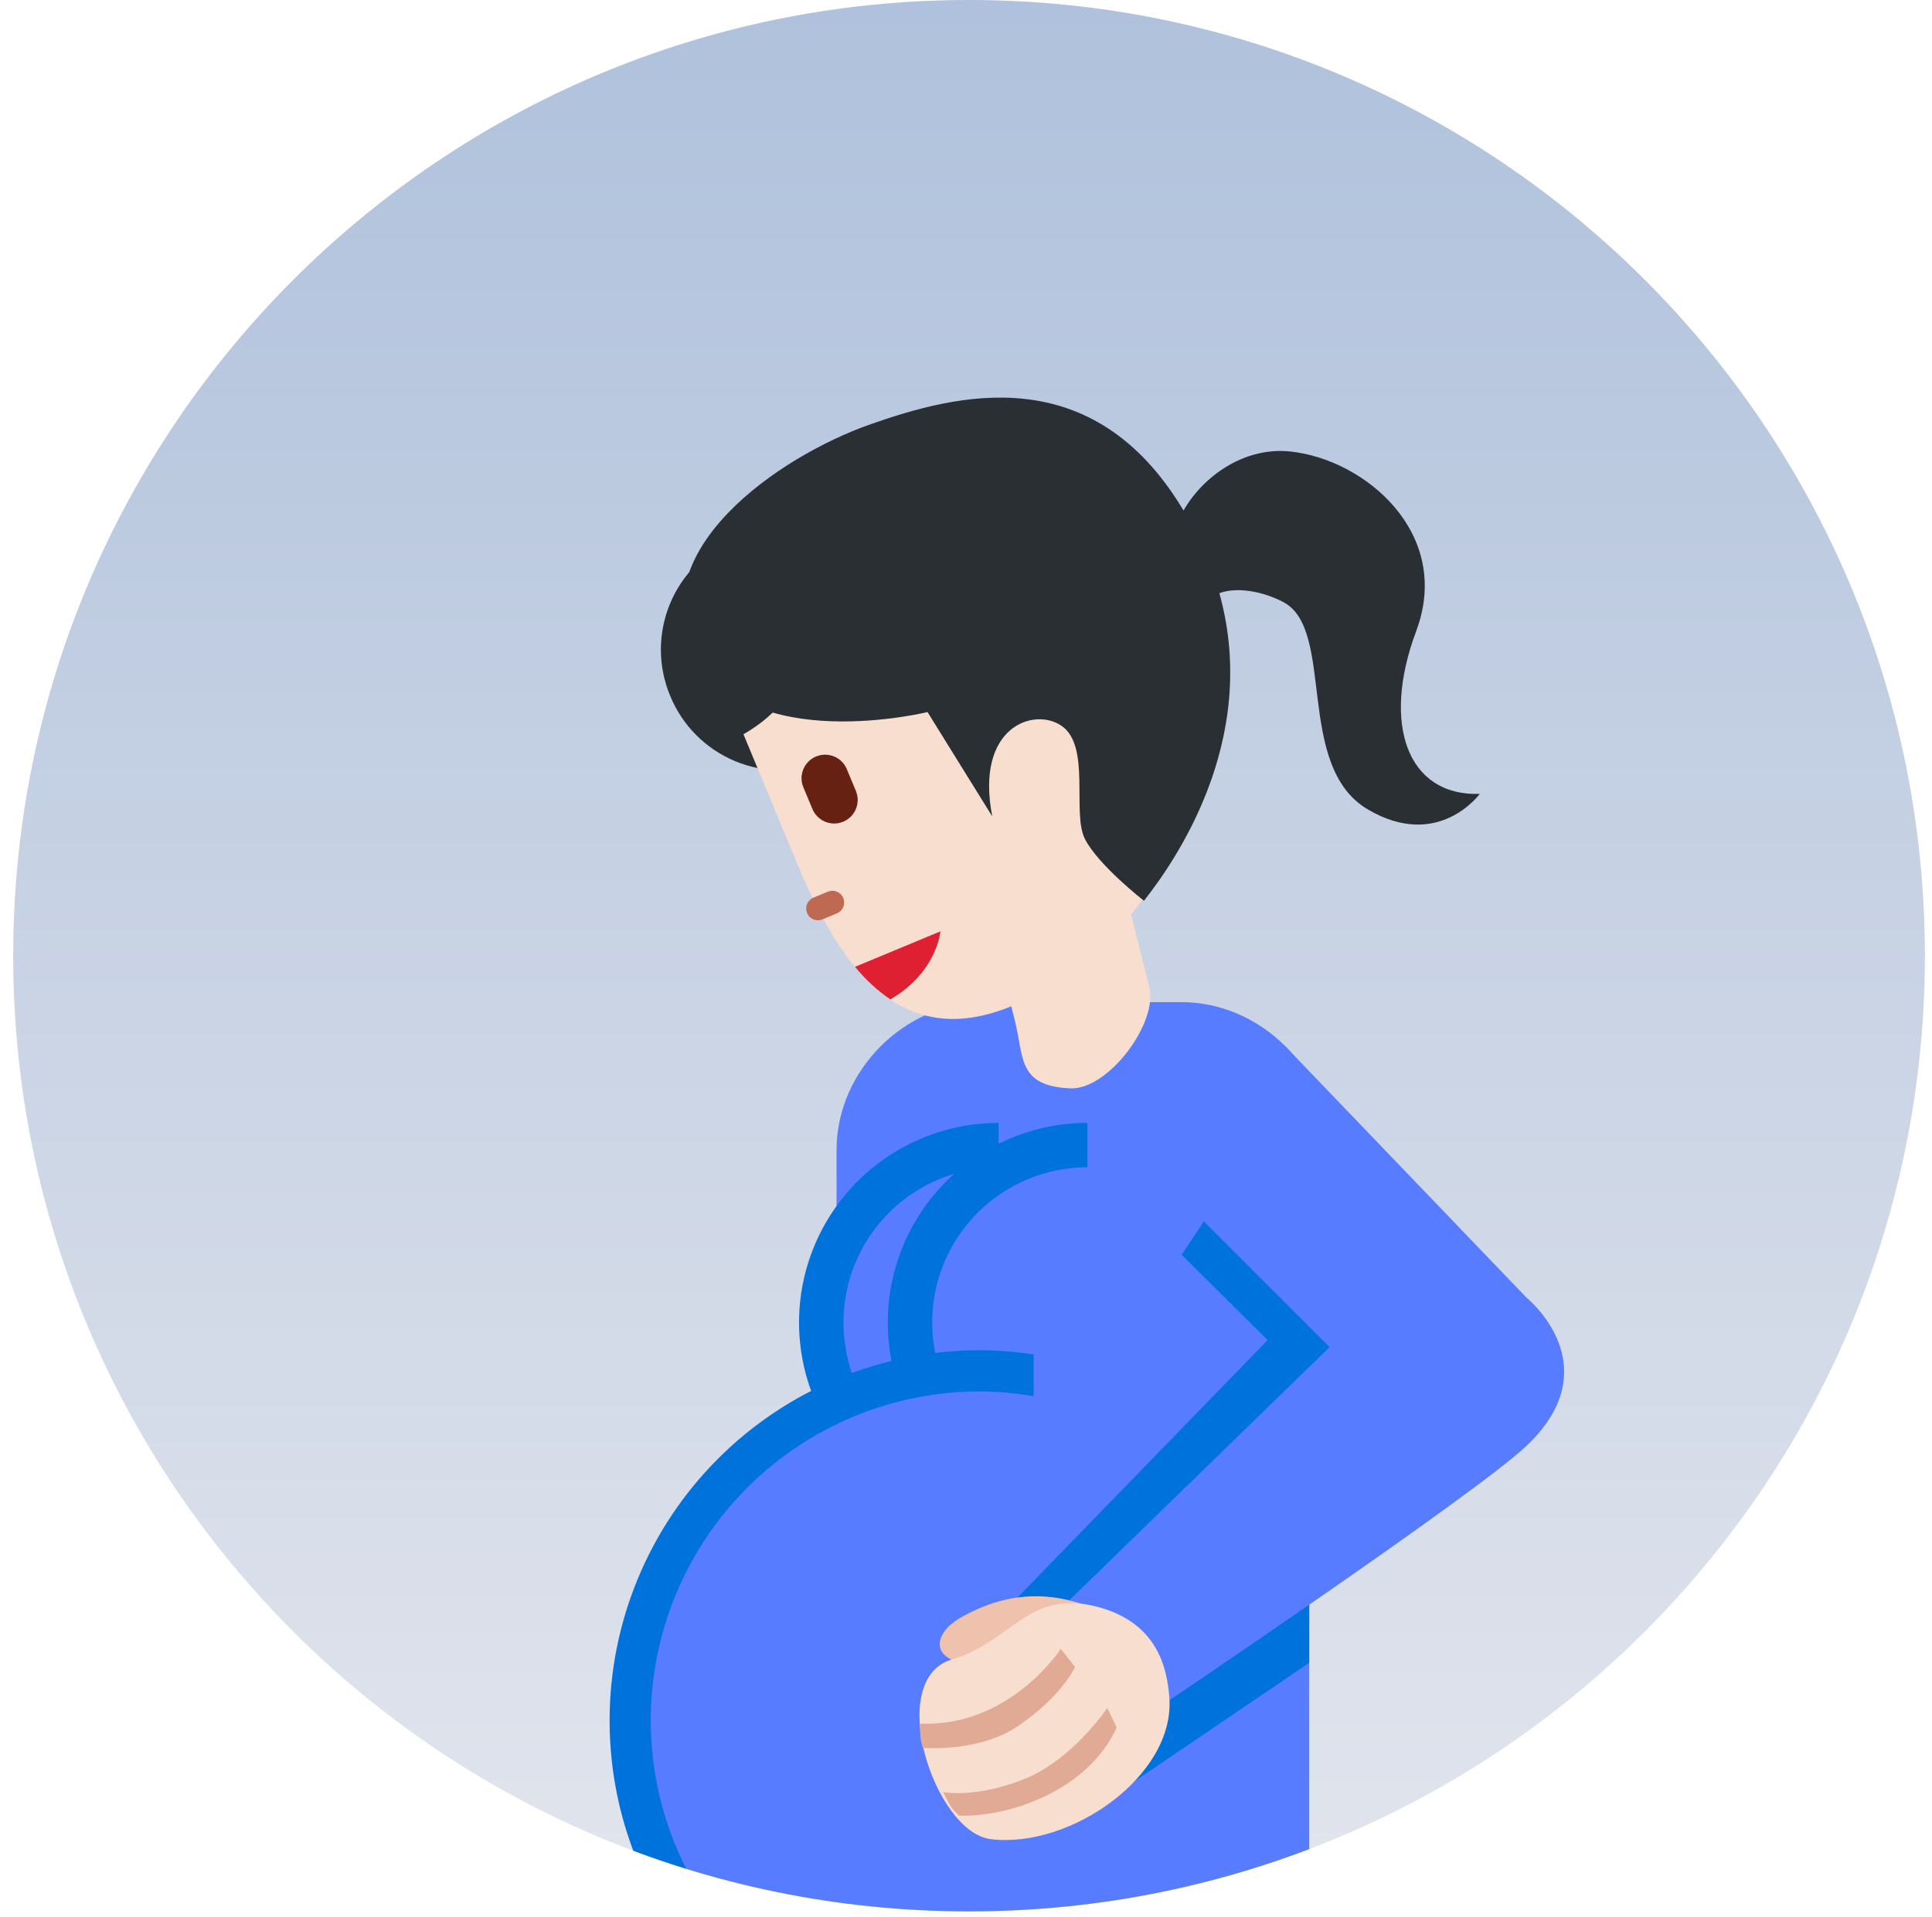
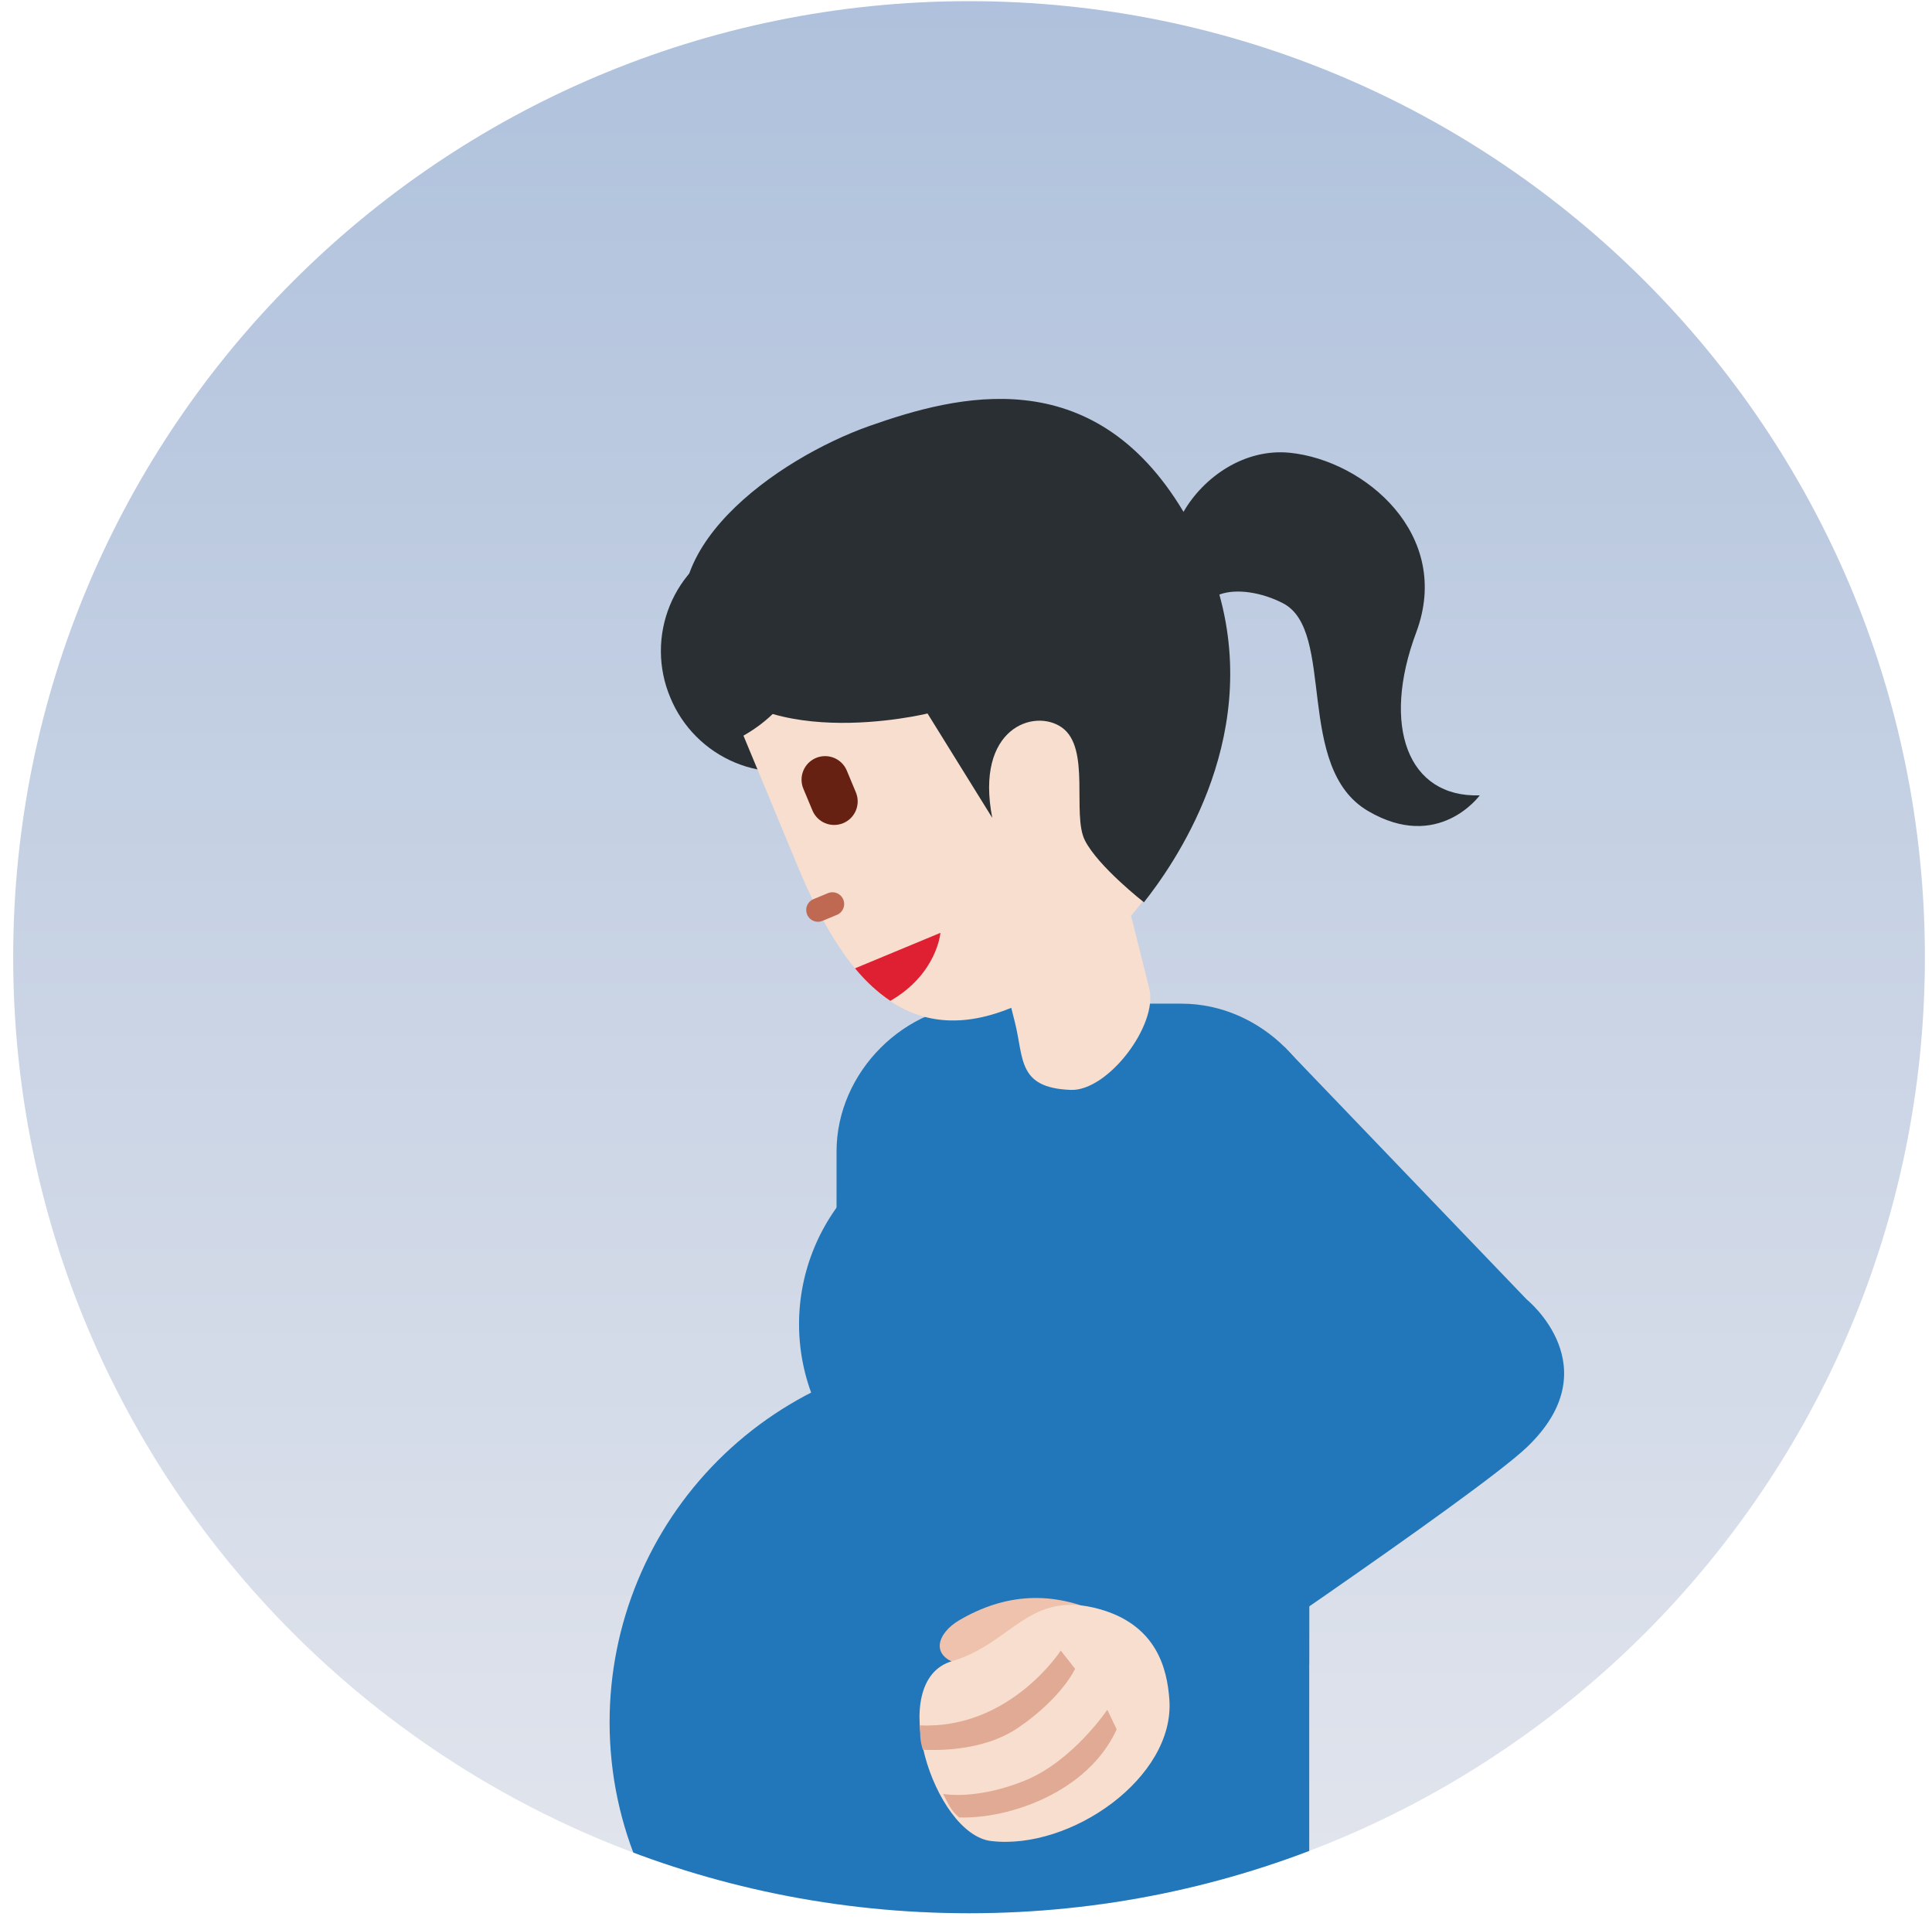
- <svg xmlns="http://www.w3.org/2000/svg" width="127" height="126" viewBox="0 0 127 126" fill="none">
-   <circle cx="63.7" cy="62.833" r="62.833" fill="url(#paint0_linear_4741_2340)" />
+ <svg xmlns="http://www.w3.org/2000/svg" width="300" height="298" viewBox="0 0 127 126" fill="none">
+   <circle cx="63.7" cy="62.833" r="62.833" fill="url(&quot;#paint0_linear_4741_2340&quot;)" style="fill: url(&quot;#paint0_linear_4741_2340&quot;) !important; stroke: none !important; stroke-width: 1px !important; cursor: pointer; pointer-events: all;" stroke="none" />
  <mask id="mask0_4741_2340" style="mask-type:alpha" maskUnits="userSpaceOnUse" x="0" y="0" width="127" height="126">
    <circle cx="63.7" cy="62.833" r="62.833" fill="url(#paint1_linear_4741_2340)" />
  </mask>
  <g mask="url(#mask0_4741_2340)">
-     <path d="M77.671 65.887H64.711C59.481 65.887 54.99 70.381 54.99 75.607V130.695H86.062V104.576L87.394 99.466V75.607C87.394 70.378 82.9 65.887 77.671 65.887Z" fill="#577CFF" />
-     <path d="M65.649 73.826C62.169 73.826 58.831 75.209 56.369 77.67C53.908 80.131 52.525 83.469 52.525 86.95C52.525 90.431 53.908 93.769 56.369 96.23C58.831 98.691 62.169 100.074 65.649 100.074V73.826Z" fill="#0072DB" />
-     <path d="M65.651 76.742C62.944 76.742 60.347 77.818 58.433 79.732C56.519 81.646 55.443 84.242 55.443 86.95C55.443 89.657 56.519 92.253 58.433 94.167C60.347 96.082 62.944 97.157 65.651 97.157V76.742Z" fill="#577CFF" />
-     <path d="M71.483 73.826C68.002 73.826 64.664 75.209 62.203 77.67C59.742 80.131 58.359 83.469 58.359 86.95C58.359 90.431 59.742 93.769 62.203 96.23C64.664 98.691 68.002 100.074 71.483 100.074V73.826Z" fill="#0072DB" />
-     <path d="M71.483 76.742C68.776 76.742 66.179 77.818 64.265 79.732C62.351 81.646 61.275 84.242 61.275 86.95C61.275 89.657 62.351 92.253 64.265 94.167C66.179 96.082 68.776 97.157 71.483 97.157V76.742Z" fill="#577CFF" />
-     <path d="M47.608 130.695H68.472V89.136C67.132 88.902 65.775 88.78 64.415 88.772C57.959 88.772 51.767 91.336 47.202 95.901C42.637 100.467 40.072 106.658 40.072 113.115C40.072 120.032 42.971 126.262 47.608 130.695Z" fill="#0072DB" />
-     <path d="M67.952 78.699V91.796C66.783 91.593 65.6 91.486 64.414 91.478C61.573 91.478 58.759 92.037 56.134 93.124C53.508 94.212 51.123 95.805 49.114 97.815C47.105 99.824 45.511 102.209 44.424 104.835C43.336 107.46 42.777 110.274 42.777 113.115C42.778 116.555 43.599 119.945 45.175 123.002C46.75 126.06 49.032 128.698 51.833 130.695H83.027V70.422L67.952 78.699Z" fill="#577CFF" />
-     <path d="M84.427 72.367L98.571 87.282L86.066 100.438L86.06 109.321L74.569 117.119L66.867 105.048L83.33 88.104L77.675 82.496L84.427 72.367Z" fill="#0072DB" />
-     <path d="M84.423 68.721L100.359 85.327C100.359 85.327 105.891 89.783 100.359 95.047C97.037 98.206 76.222 112.225 76.222 112.225L69.742 105.744L87.398 88.567L77.675 78.846L84.423 68.721Z" fill="#577CFF" />
-     <path d="M72.447 105.996C69.169 104.436 66.06 104.651 63.054 106.41C61.616 107.253 61.03 108.828 63.231 109.35C65.442 109.866 72.447 105.996 72.447 105.996Z" fill="#EEC2AD" />
-     <path d="M76.866 111.589C77.271 116.737 70.374 121.546 65.142 120.919C61.403 120.47 58.148 110.396 62.584 109.098C66.539 107.944 67.633 104.351 72.325 105.692C76.052 106.76 76.717 109.612 76.866 111.589Z" fill="#F7DECE" />
-     <path d="M73.406 113.58L72.788 112.294C72.788 112.294 70.539 115.639 67.413 116.931C65.042 117.899 63.044 117.995 61.997 117.823C62.446 118.678 62.455 118.824 63.044 119.369C66.302 119.483 71.507 117.736 73.406 113.58ZM66.94 113.466C69.827 111.489 70.67 109.599 70.67 109.599L69.728 108.406C69.728 108.406 66.389 113.586 60.463 113.32C60.507 114.044 60.448 114.184 60.661 114.924C61.457 114.951 64.595 115.07 66.94 113.466Z" fill="#E0AA94" />
-     <path d="M58.573 39.729C58.975 40.684 59.184 41.708 59.189 42.744C59.195 43.78 58.996 44.806 58.604 45.765C58.212 46.724 57.636 47.596 56.907 48.332C56.178 49.068 55.311 49.653 54.356 50.053C53.398 50.448 52.372 50.65 51.336 50.648C50.3 50.646 49.274 50.439 48.318 50.041C47.361 49.642 46.493 49.059 45.762 48.324C45.031 47.59 44.452 46.718 44.059 45.76C43.657 44.805 43.448 43.78 43.443 42.744C43.439 41.709 43.638 40.682 44.03 39.723C44.422 38.764 45 37.892 45.729 37.156C46.459 36.421 47.326 35.836 48.281 35.436C49.239 35.042 50.265 34.84 51.301 34.842C52.336 34.844 53.361 35.05 54.317 35.449C55.273 35.848 56.141 36.431 56.871 37.166C57.602 37.9 58.18 38.771 58.573 39.729Z" fill="#292F33" />
-     <path d="M74.352 60.114C77.86 55.929 79.954 50.58 78.155 46.258L75.18 39.092C59.099 45.147 52.482 36.838 52.482 36.838C52.482 36.838 55.631 44.415 48.871 48.273L52.467 56.929C55.407 63.998 59.414 69.061 66.475 66.159L66.714 67.11C67.314 69.493 66.874 71.421 70.382 71.555C72.835 71.648 76.148 67.268 75.547 64.885L74.352 60.114Z" fill="#F7DECE" />
-     <path d="M93.095 41.487C95.498 35.065 89.715 30.183 84.792 29.681C81.805 29.378 79.111 31.282 77.798 33.563C71.817 23.548 62.869 25.907 57.176 27.911C51.145 30.034 42.174 36.278 45.694 42.989C49.215 49.702 60.971 46.815 60.971 46.815L65.226 53.674C64.076 47.771 67.996 46.453 69.807 47.739C71.715 49.096 70.449 53.444 71.318 55.159C72.187 56.873 75.197 59.224 75.197 59.224C77.046 56.873 82.882 48.789 80.155 38.999C81.283 38.576 82.978 38.862 84.346 39.576C87.822 41.382 85.083 50.376 89.919 53.219C94.553 55.946 97.271 52.196 97.271 52.196C92.523 52.353 90.799 47.626 93.095 41.487Z" fill="#292F33" />
-     <path d="M54.982 60.064L54.084 60.437C53.989 60.479 53.888 60.502 53.785 60.504C53.682 60.506 53.579 60.487 53.484 60.449C53.388 60.411 53.301 60.355 53.227 60.282C53.154 60.21 53.095 60.124 53.056 60.029C53.016 59.934 52.996 59.831 52.996 59.728C52.996 59.625 53.017 59.523 53.058 59.429C53.098 59.334 53.157 59.248 53.231 59.176C53.305 59.105 53.393 59.048 53.489 59.011L54.39 58.638C54.484 58.593 54.587 58.569 54.691 58.565C54.796 58.561 54.9 58.579 54.997 58.617C55.094 58.654 55.183 58.711 55.258 58.784C55.333 58.857 55.392 58.944 55.432 59.041C55.472 59.137 55.492 59.241 55.491 59.345C55.49 59.45 55.468 59.553 55.425 59.648C55.383 59.744 55.322 59.83 55.246 59.901C55.17 59.973 55.08 60.028 54.982 60.064Z" fill="#BF6952" />
-     <path d="M55.424 54.024C55.045 54.181 54.621 54.181 54.242 54.024C53.864 53.868 53.563 53.568 53.406 53.19L52.808 51.758C52.65 51.379 52.65 50.953 52.807 50.574C52.963 50.194 53.264 49.893 53.643 49.736C54.022 49.578 54.448 49.578 54.828 49.734C55.207 49.891 55.508 50.192 55.666 50.571L56.261 52C56.339 52.188 56.38 52.389 56.38 52.593C56.38 52.796 56.34 52.998 56.263 53.186C56.185 53.374 56.071 53.545 55.927 53.689C55.783 53.833 55.612 53.947 55.424 54.024Z" fill="#662113" />
-     <path d="M56.205 63.566C56.914 64.426 57.69 65.143 58.526 65.703C61.603 63.927 61.819 61.232 61.819 61.232L56.351 63.504L56.205 63.566Z" fill="#DF1F32" />
+     <path d="M77.671 65.887H64.711C59.481 65.887 54.99 70.381 54.99 75.607V130.695H86.062V104.576L87.394 99.466V75.607C87.394 70.378 82.9 65.887 77.671 65.887Z" fill="#2177b9" style="fill: rgb(33, 119, 185) !important; stroke: none !important; stroke-width: 1px !important; cursor: pointer; pointer-events: all;" stroke="none" />
+     <path d="M65.649 73.826C62.169 73.826 58.831 75.209 56.369 77.67C53.908 80.131 52.525 83.469 52.525 86.95C52.525 90.431 53.908 93.769 56.369 96.23C58.831 98.691 62.169 100.074 65.649 100.074V73.826Z" fill="rgb(33, 119, 185)" style="fill: rgb(33, 119, 185) !important; stroke: none !important; stroke-width: 1px !important; cursor: pointer; pointer-events: all;" stroke="none" />
+     <path d="M65.651 76.742C62.944 76.742 60.347 77.818 58.433 79.732C56.519 81.646 55.443 84.242 55.443 86.95C55.443 89.657 56.519 92.253 58.433 94.167C60.347 96.082 62.944 97.157 65.651 97.157V76.742Z" fill="#2177b9" style="fill: rgb(33, 119, 185) !important; stroke: none !important; stroke-width: 1px !important; cursor: pointer; pointer-events: all;" stroke="none" />
+     <path d="M71.483 73.826C68.002 73.826 64.664 75.209 62.203 77.67C59.742 80.131 58.359 83.469 58.359 86.95C58.359 90.431 59.742 93.769 62.203 96.23C64.664 98.691 68.002 100.074 71.483 100.074V73.826Z" fill="rgb(33, 119, 185)" style="fill: rgb(33, 119, 185) !important; stroke: none !important; stroke-width: 1px !important; cursor: pointer; pointer-events: all;" stroke="none" />
+     <path d="M71.483 76.742C68.776 76.742 66.179 77.818 64.265 79.732C62.351 81.646 61.275 84.242 61.275 86.95C61.275 89.657 62.351 92.253 64.265 94.167C66.179 96.082 68.776 97.157 71.483 97.157V76.742Z" fill="#2177b9" style="fill: rgb(33, 119, 185) !important; stroke: none !important; stroke-width: 1px !important; cursor: pointer; pointer-events: all;" stroke="none" />
+     <path d="M47.608 130.695H68.472V89.136C67.132 88.902 65.775 88.78 64.415 88.772C57.959 88.772 51.767 91.336 47.202 95.901C42.637 100.467 40.072 106.658 40.072 113.115C40.072 120.032 42.971 126.262 47.608 130.695Z" fill="rgb(33, 119, 185)" style="fill: rgb(33, 119, 185) !important; stroke: none !important; stroke-width: 1px !important; cursor: pointer; pointer-events: all;" stroke="none" />
+     <path d="M67.952 78.699V91.796C66.783 91.593 65.6 91.486 64.414 91.478C61.573 91.478 58.759 92.037 56.134 93.124C53.508 94.212 51.123 95.805 49.114 97.815C47.105 99.824 45.511 102.209 44.424 104.835C43.336 107.46 42.777 110.274 42.777 113.115C42.778 116.555 43.599 119.945 45.175 123.002C46.75 126.06 49.032 128.698 51.833 130.695H83.027V70.422L67.952 78.699Z" fill="rgb(33, 119, 185)" style="fill: rgb(33, 119, 185) !important; stroke: none !important; stroke-width: 1px !important; cursor: pointer; pointer-events: all;" stroke="none" />
+     <path d="M84.427 72.367L98.571 87.282L86.066 100.438L86.06 109.321L74.569 117.119L66.867 105.048L83.33 88.104L77.675 82.496L84.427 72.367Z" fill="rgb(33, 119, 185)" style="fill: rgb(33, 119, 185) !important; stroke: none !important; stroke-width: 1px !important; cursor: pointer; pointer-events: all;" stroke="none" />
+     <path d="M84.423 68.721L100.359 85.327C100.359 85.327 105.891 89.783 100.359 95.047C97.037 98.206 76.222 112.225 76.222 112.225L69.742 105.744L87.398 88.567L77.675 78.846L84.423 68.721Z" fill="rgb(33, 119, 185)" style="fill: rgb(33, 119, 185) !important; stroke: none !important; stroke-width: 1px !important; cursor: pointer; pointer-events: all;" stroke="none" />
+     <path d="M72.447 105.996C69.169 104.436 66.06 104.651 63.054 106.41C61.616 107.253 61.03 108.828 63.231 109.35C65.442 109.866 72.447 105.996 72.447 105.996Z" fill="rgb(238, 194, 173)" style="fill: rgb(238, 194, 173) !important; stroke: none !important; stroke-width: 1px !important; cursor: pointer; pointer-events: all;" stroke="none" />
+     <path d="M76.866 111.589C77.271 116.737 70.374 121.546 65.142 120.919C61.403 120.47 58.148 110.396 62.584 109.098C66.539 107.944 67.633 104.351 72.325 105.692C76.052 106.76 76.717 109.612 76.866 111.589Z" fill="rgb(247, 222, 206)" style="fill: rgb(247, 222, 206) !important; stroke: none !important; stroke-width: 1px !important; cursor: pointer; pointer-events: all;" stroke="none" />
+     <path d="M73.406 113.58L72.788 112.294C72.788 112.294 70.539 115.639 67.413 116.931C65.042 117.899 63.044 117.995 61.997 117.823C62.446 118.678 62.455 118.824 63.044 119.369C66.302 119.483 71.507 117.736 73.406 113.58ZM66.94 113.466C69.827 111.489 70.67 109.599 70.67 109.599L69.728 108.406C69.728 108.406 66.389 113.586 60.463 113.32C60.507 114.044 60.448 114.184 60.661 114.924C61.457 114.951 64.595 115.07 66.94 113.466Z" fill="rgb(224, 170, 148)" style="fill: rgb(224, 170, 148) !important; stroke: none !important; stroke-width: 1px !important; cursor: pointer; pointer-events: all;" stroke="none" />
+     <path d="M58.573 39.729C58.975 40.684 59.184 41.708 59.189 42.744C59.195 43.78 58.996 44.806 58.604 45.765C58.212 46.724 57.636 47.596 56.907 48.332C56.178 49.068 55.311 49.653 54.356 50.053C53.398 50.448 52.372 50.65 51.336 50.648C50.3 50.646 49.274 50.439 48.318 50.041C47.361 49.642 46.493 49.059 45.762 48.324C45.031 47.59 44.452 46.718 44.059 45.76C43.657 44.805 43.448 43.78 43.443 42.744C43.439 41.709 43.638 40.682 44.03 39.723C44.422 38.764 45 37.892 45.729 37.156C46.459 36.421 47.326 35.836 48.281 35.436C49.239 35.042 50.265 34.84 51.301 34.842C52.336 34.844 53.361 35.05 54.317 35.449C55.273 35.848 56.141 36.431 56.871 37.166C57.602 37.9 58.18 38.771 58.573 39.729Z" fill="rgb(41, 47, 51)" style="fill: rgb(41, 47, 51) !important; stroke: none !important; stroke-width: 1px !important; cursor: pointer; pointer-events: all;" stroke="none" />
+     <path d="M74.352 60.114C77.86 55.929 79.954 50.58 78.155 46.258L75.18 39.092C59.099 45.147 52.482 36.838 52.482 36.838C52.482 36.838 55.631 44.415 48.871 48.273L52.467 56.929C55.407 63.998 59.414 69.061 66.475 66.159L66.714 67.11C67.314 69.493 66.874 71.421 70.382 71.555C72.835 71.648 76.148 67.268 75.547 64.885L74.352 60.114Z" fill="rgb(247, 222, 206)" style="fill: rgb(247, 222, 206) !important; stroke: none !important; stroke-width: 1px !important; cursor: pointer; pointer-events: all;" stroke="none" />
+     <path d="M93.095 41.487C95.498 35.065 89.715 30.183 84.792 29.681C81.805 29.378 79.111 31.282 77.798 33.563C71.817 23.548 62.869 25.907 57.176 27.911C51.145 30.034 42.174 36.278 45.694 42.989C49.215 49.702 60.971 46.815 60.971 46.815L65.226 53.674C64.076 47.771 67.996 46.453 69.807 47.739C71.715 49.096 70.449 53.444 71.318 55.159C72.187 56.873 75.197 59.224 75.197 59.224C77.046 56.873 82.882 48.789 80.155 38.999C81.283 38.576 82.978 38.862 84.346 39.576C87.822 41.382 85.083 50.376 89.919 53.219C94.553 55.946 97.271 52.196 97.271 52.196C92.523 52.353 90.799 47.626 93.095 41.487Z" fill="rgb(41, 47, 51)" style="fill: rgb(41, 47, 51) !important; stroke: none !important; stroke-width: 1px !important; cursor: pointer; pointer-events: all;" stroke="none" />
+     <path d="M54.982 60.064L54.084 60.437C53.989 60.479 53.888 60.502 53.785 60.504C53.682 60.506 53.579 60.487 53.484 60.449C53.388 60.411 53.301 60.355 53.227 60.282C53.154 60.21 53.095 60.124 53.056 60.029C53.016 59.934 52.996 59.831 52.996 59.728C52.996 59.625 53.017 59.523 53.058 59.429C53.098 59.334 53.157 59.248 53.231 59.176C53.305 59.105 53.393 59.048 53.489 59.011L54.39 58.638C54.484 58.593 54.587 58.569 54.691 58.565C54.796 58.561 54.9 58.579 54.997 58.617C55.094 58.654 55.183 58.711 55.258 58.784C55.333 58.857 55.392 58.944 55.432 59.041C55.472 59.137 55.492 59.241 55.491 59.345C55.49 59.45 55.468 59.553 55.425 59.648C55.383 59.744 55.322 59.83 55.246 59.901C55.17 59.973 55.08 60.028 54.982 60.064Z" fill="rgb(191, 105, 82)" style="fill: rgb(191, 105, 82) !important; stroke: none !important; stroke-width: 1px !important; cursor: pointer; pointer-events: all;" stroke="none" />
+     <path d="M55.424 54.024C55.045 54.181 54.621 54.181 54.242 54.024C53.864 53.868 53.563 53.568 53.406 53.19L52.808 51.758C52.65 51.379 52.65 50.953 52.807 50.574C52.963 50.194 53.264 49.893 53.643 49.736C54.022 49.578 54.448 49.578 54.828 49.734C55.207 49.891 55.508 50.192 55.666 50.571L56.261 52C56.339 52.188 56.38 52.389 56.38 52.593C56.38 52.796 56.34 52.998 56.263 53.186C56.185 53.374 56.071 53.545 55.927 53.689C55.783 53.833 55.612 53.947 55.424 54.024Z" fill="rgb(102, 33, 19)" style="fill: rgb(102, 33, 19) !important; stroke: none !important; stroke-width: 1px !important; cursor: pointer; pointer-events: all;" stroke="none" />
+     <path d="M56.205 63.566C56.914 64.426 57.69 65.143 58.526 65.703C61.603 63.927 61.819 61.232 61.819 61.232L56.351 63.504L56.205 63.566Z" fill="rgb(223, 31, 50)" style="fill: rgb(223, 31, 50) !important; stroke: none !important; stroke-width: 1px !important; cursor: pointer; pointer-events: all;" stroke="none" />
  </g>
  <defs>
    <linearGradient id="paint0_linear_4741_2340" x1="63.7" y1="0" x2="63.7" y2="125.665" gradientUnits="userSpaceOnUse">
      <stop stop-color="#AFC1DC" />
      <stop offset="1" stop-color="#E2E5ED" />
    </linearGradient>
    <linearGradient id="paint1_linear_4741_2340" x1="63.7" y1="0" x2="63.7" y2="125.665" gradientUnits="userSpaceOnUse">
      <stop stop-color="#AFC1DC" />
      <stop offset="1" stop-color="#E2E5ED" />
    </linearGradient>
  </defs>
</svg>
